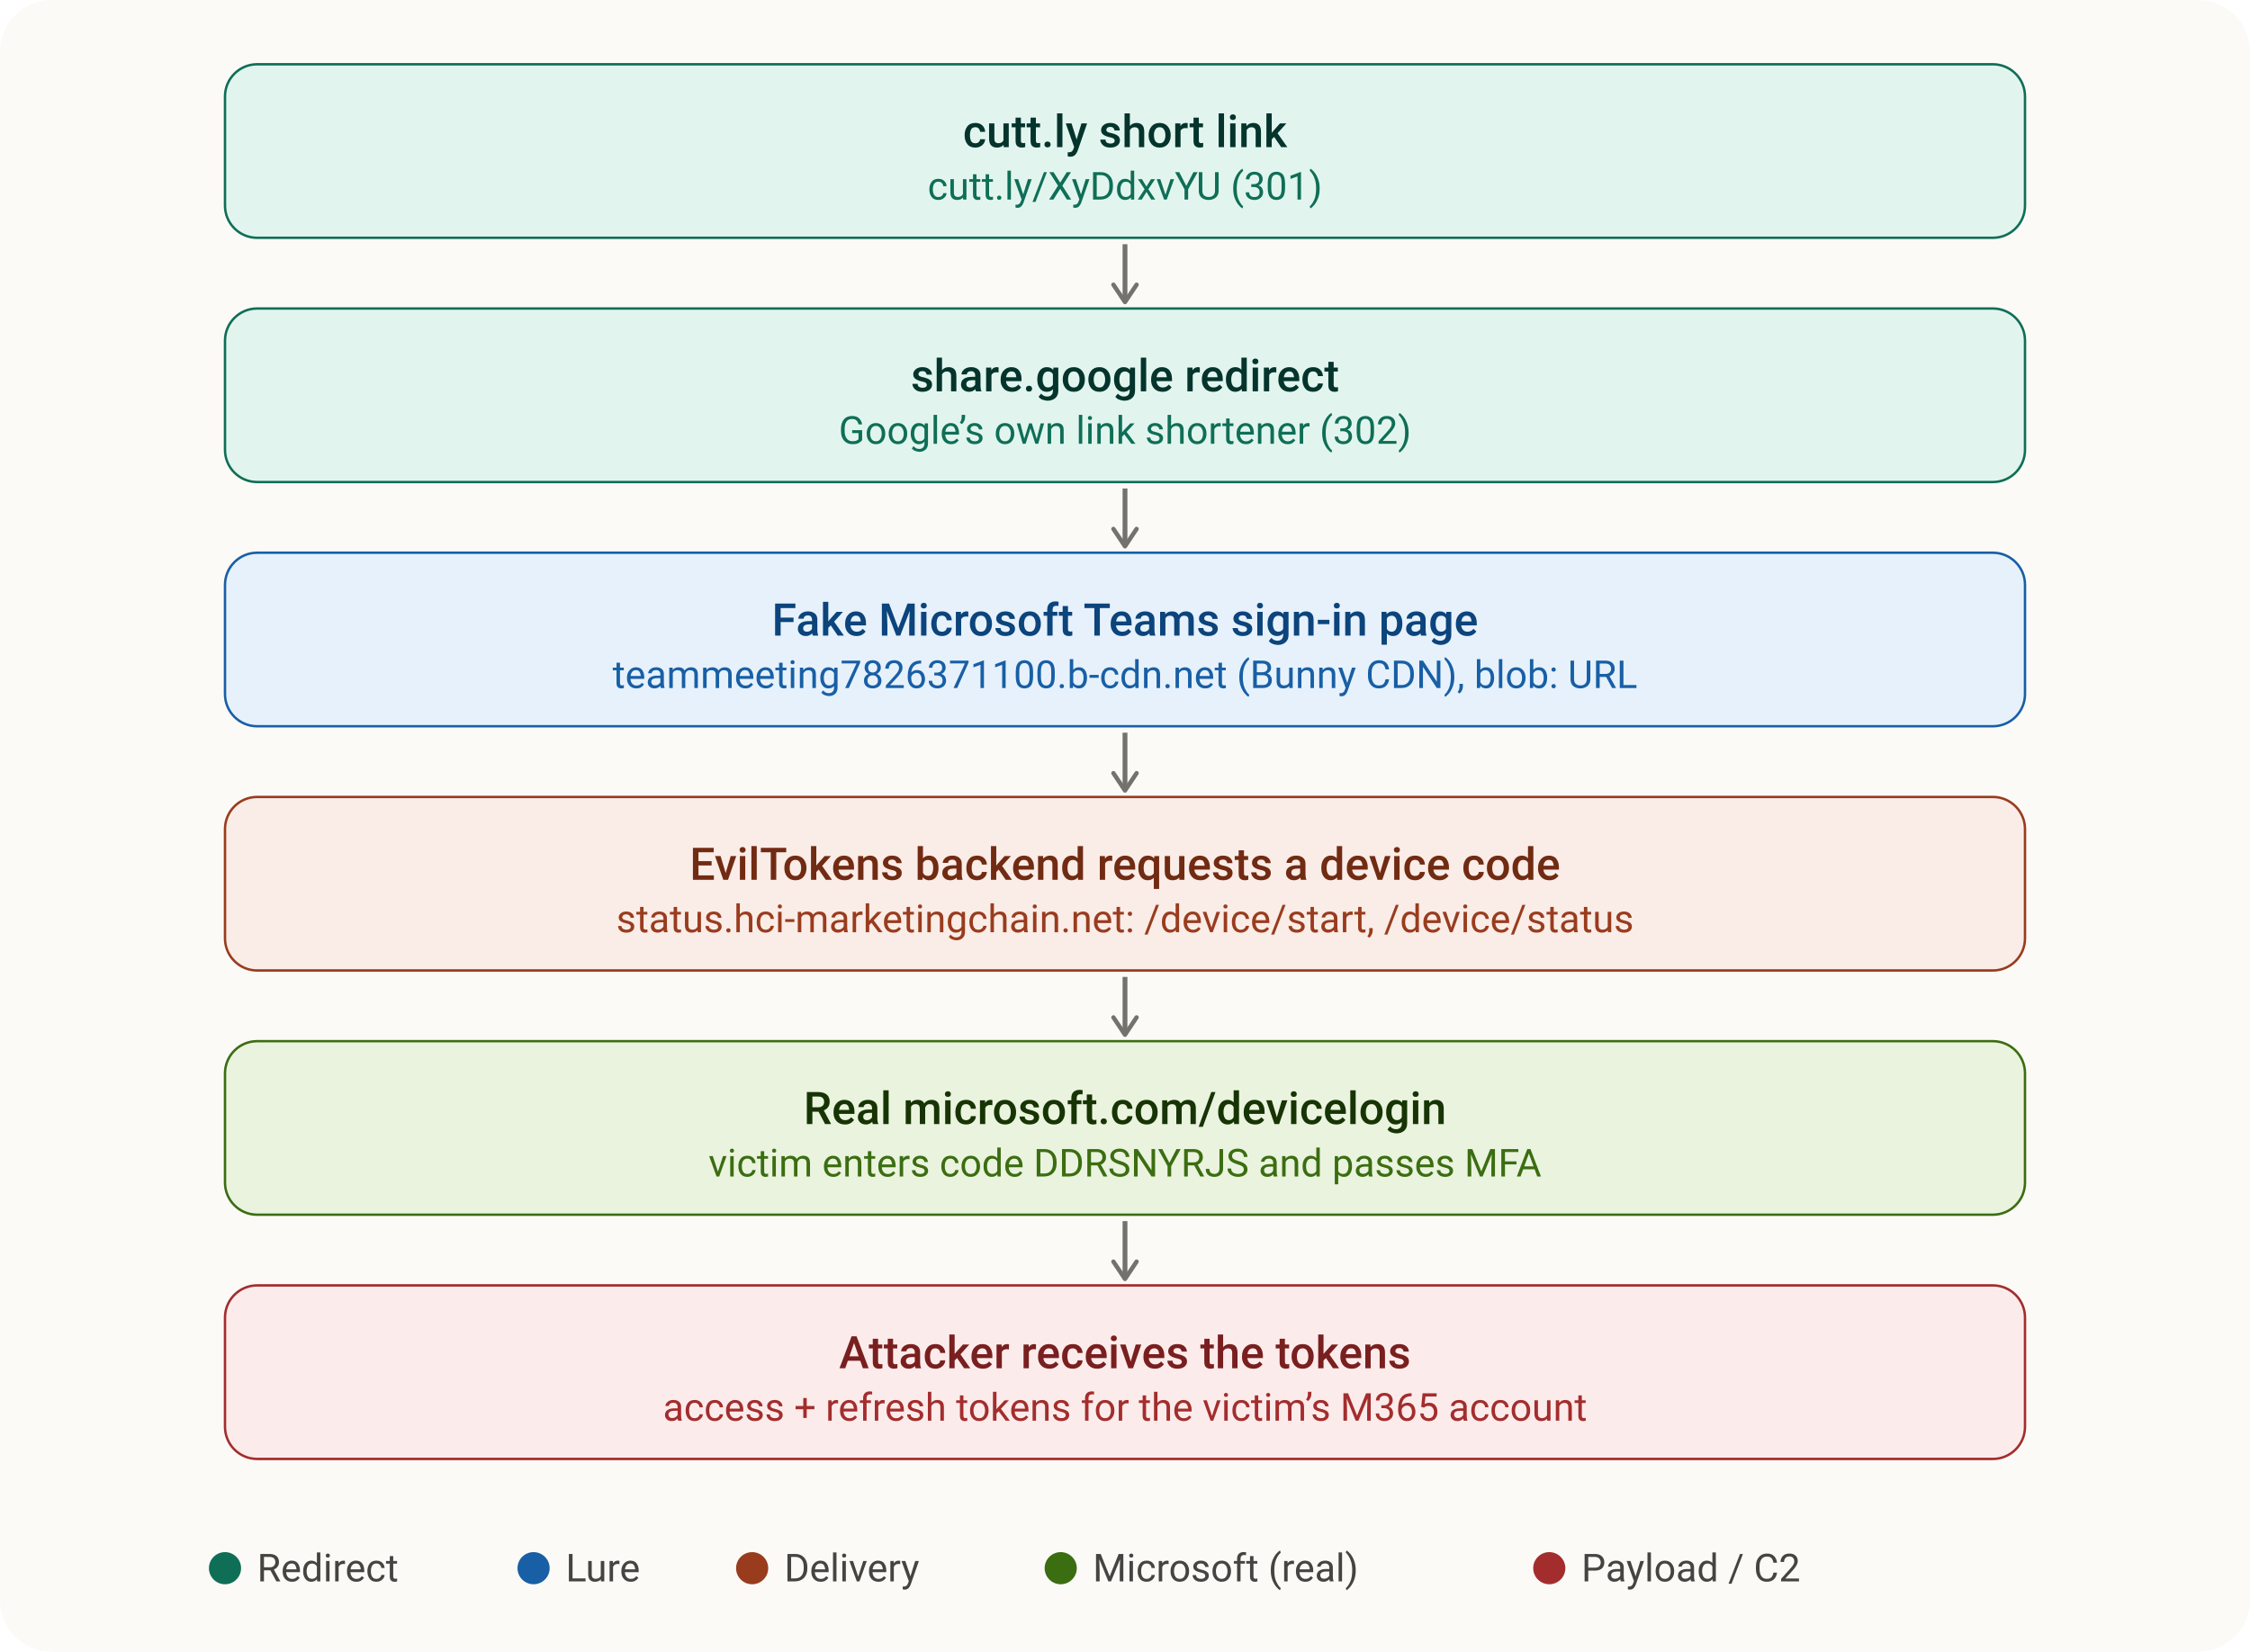
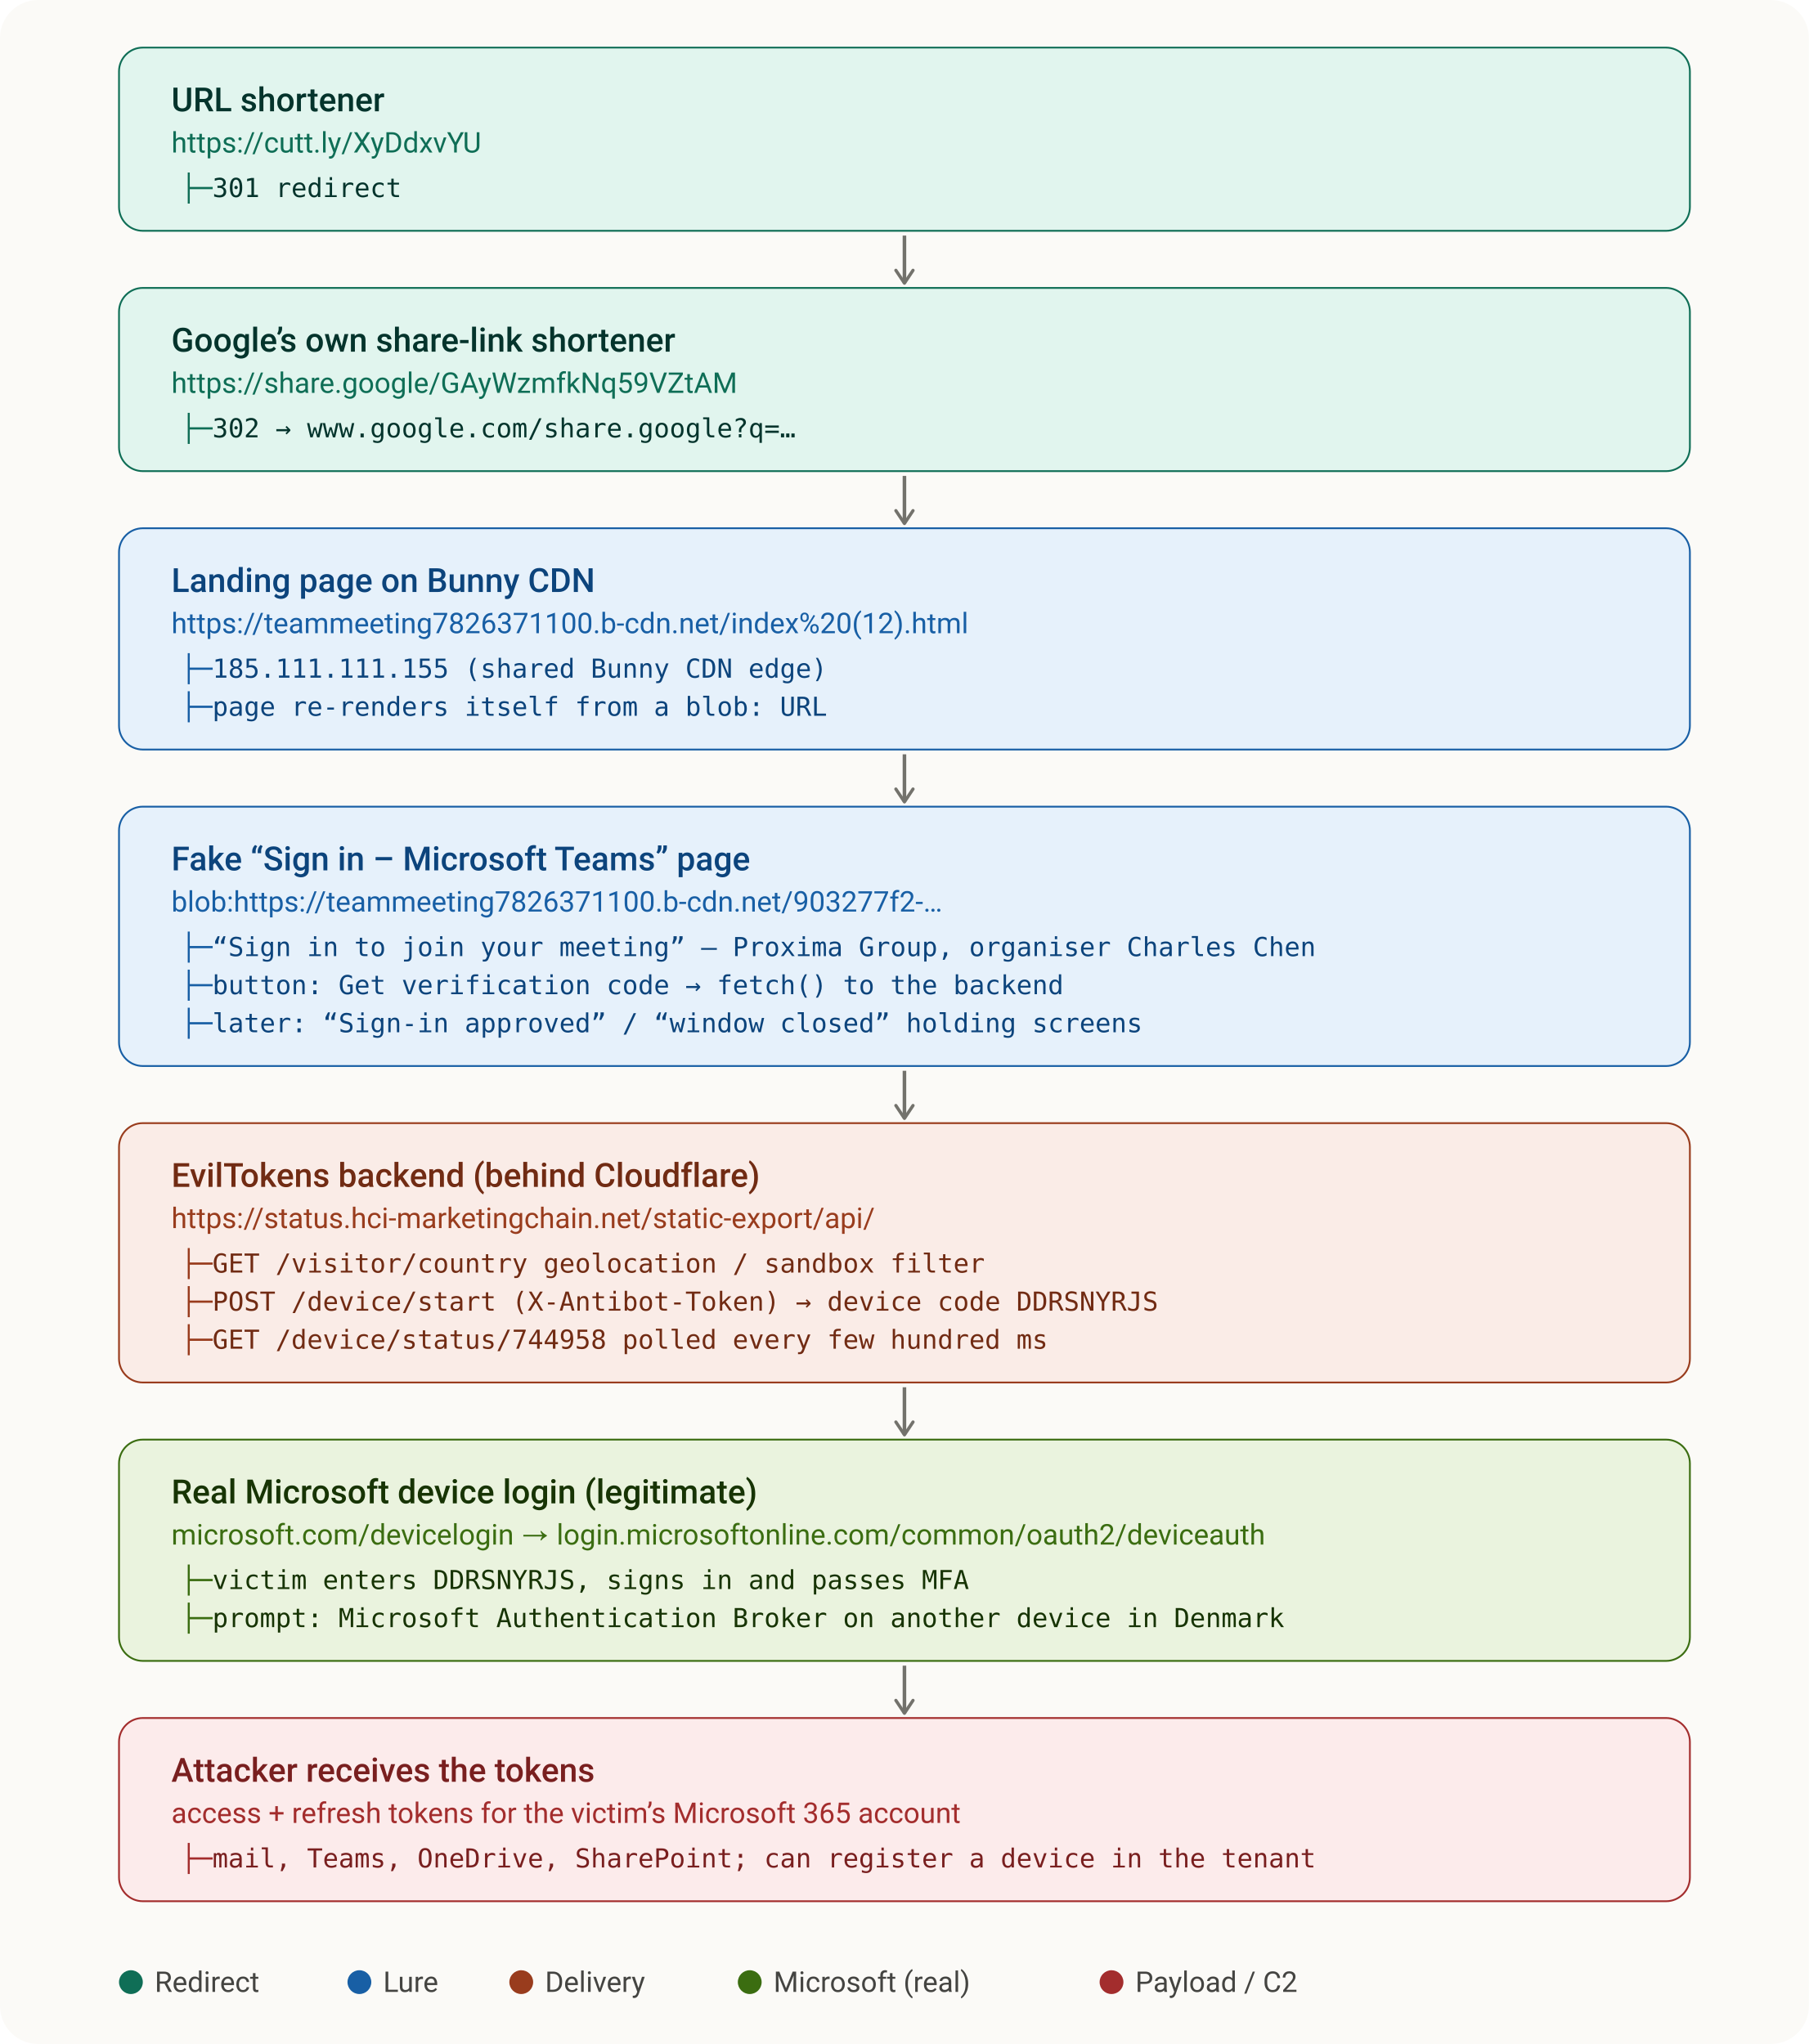
- <svg xmlns="http://www.w3.org/2000/svg" width="100%" viewBox="0 0 700 514" role="img" font-family="-apple-system, Segoe UI, Roboto, Helvetica, Arial, sans-serif">
+ <svg xmlns="http://www.w3.org/2000/svg" width="100%" viewBox="0 0 760 859" role="img" font-family="-apple-system, Segoe UI, Roboto, Helvetica, Arial, sans-serif">
  <defs>
    <marker id="arrow" viewBox="0 0 10 10" refX="8" refY="5" markerWidth="6" markerHeight="6" orient="auto-start-reverse">
      <path d="M2 1L8 5L2 9" fill="none" stroke="context-stroke" stroke-width="1.5" stroke-linecap="round" stroke-linejoin="round" />
    </marker>
  </defs>
-   <rect x="0" y="0" width="700" height="514" rx="16" fill="#FBFAF7" />
-   <line x1="350" y1="76" x2="350" y2="94" stroke="#73726c" stroke-width="1.5" marker-end="url(#arrow)" />
-   <line x1="350" y1="152" x2="350" y2="170" stroke="#73726c" stroke-width="1.5" marker-end="url(#arrow)" />
-   <line x1="350" y1="228" x2="350" y2="246" stroke="#73726c" stroke-width="1.5" marker-end="url(#arrow)" />
-   <line x1="350" y1="304" x2="350" y2="322" stroke="#73726c" stroke-width="1.5" marker-end="url(#arrow)" />
-   <line x1="350" y1="380" x2="350" y2="398" stroke="#73726c" stroke-width="1.5" marker-end="url(#arrow)" />
-   <rect x="70" y="20" width="560" height="54" rx="10" fill="#E1F5EE" stroke="#0F6E56" stroke-width="0.75" />
-   <text x="350" y="41" text-anchor="middle" dominant-baseline="central" font-size="14" font-weight="500" fill="#04342C">cutt.ly short link</text>
-   <text x="350" y="58" text-anchor="middle" dominant-baseline="central" font-size="12" fill="#0F6E56">cutt.ly/XyDdxvYU (301)</text>
-   <rect x="70" y="96" width="560" height="54" rx="10" fill="#E1F5EE" stroke="#0F6E56" stroke-width="0.75" />
-   <text x="350" y="117" text-anchor="middle" dominant-baseline="central" font-size="14" font-weight="500" fill="#04342C">share.google redirect</text>
-   <text x="350" y="134" text-anchor="middle" dominant-baseline="central" font-size="12" fill="#0F6E56">Google’s own link shortener (302)</text>
-   <rect x="70" y="172" width="560" height="54" rx="10" fill="#E6F1FB" stroke="#185FA5" stroke-width="0.75" />
-   <text x="350" y="193" text-anchor="middle" dominant-baseline="central" font-size="14" font-weight="500" fill="#0C447C">Fake Microsoft Teams sign-in page</text>
-   <text x="350" y="210" text-anchor="middle" dominant-baseline="central" font-size="12" fill="#185FA5">teammeeting7826371100.b-cdn.net (Bunny CDN), blob: URL</text>
-   <rect x="70" y="248" width="560" height="54" rx="10" fill="#FAECE7" stroke="#993C1D" stroke-width="0.75" />
-   <text x="350" y="269" text-anchor="middle" dominant-baseline="central" font-size="14" font-weight="500" fill="#712B13">EvilTokens backend requests a device code</text>
-   <text x="350" y="286" text-anchor="middle" dominant-baseline="central" font-size="12" fill="#993C1D">status.hci-marketingchain.net: /device/start, /device/status</text>
-   <rect x="70" y="324" width="560" height="54" rx="10" fill="#EAF3DE" stroke="#3B6D11" stroke-width="0.75" />
-   <text x="350" y="345" text-anchor="middle" dominant-baseline="central" font-size="14" font-weight="500" fill="#173404">Real microsoft.com/devicelogin</text>
-   <text x="350" y="362" text-anchor="middle" dominant-baseline="central" font-size="12" fill="#3B6D11">victim enters code DDRSNYRJS and passes MFA</text>
-   <rect x="70" y="400" width="560" height="54" rx="10" fill="#FCEBEB" stroke="#A32D2D" stroke-width="0.75" />
-   <text x="350" y="421" text-anchor="middle" dominant-baseline="central" font-size="14" font-weight="500" fill="#791F1F">Attacker receives the tokens</text>
-   <text x="350" y="438" text-anchor="middle" dominant-baseline="central" font-size="12" fill="#A32D2D">access + refresh tokens for the victim’s M365 account</text>
-   <circle cx="70" cy="488" r="5" fill="#0F6E56" />
-   <text x="80" y="488" dominant-baseline="central" font-size="12" fill="#444441">Redirect</text>
-   <circle cx="166" cy="488" r="5" fill="#185FA5" />
-   <text x="176" y="488" dominant-baseline="central" font-size="12" fill="#444441">Lure</text>
-   <circle cx="234" cy="488" r="5" fill="#993C1D" />
-   <text x="244" y="488" dominant-baseline="central" font-size="12" fill="#444441">Delivery</text>
-   <circle cx="330" cy="488" r="5" fill="#3B6D11" />
-   <text x="340" y="488" dominant-baseline="central" font-size="12" fill="#444441">Microsoft (real)</text>
-   <circle cx="482" cy="488" r="5" fill="#A32D2D" />
-   <text x="492" y="488" dominant-baseline="central" font-size="12" fill="#444441">Payload / C2</text>
+   <rect x="0" y="0" width="760" height="859" rx="16" fill="#FBFAF7" />
+   <line x1="380" y1="99" x2="380" y2="119" stroke="#73726c" stroke-width="1.5" marker-end="url(#arrow)" />
+   <line x1="380" y1="200" x2="380" y2="220" stroke="#73726c" stroke-width="1.5" marker-end="url(#arrow)" />
+   <line x1="380" y1="317" x2="380" y2="337" stroke="#73726c" stroke-width="1.5" marker-end="url(#arrow)" />
+   <line x1="380" y1="450" x2="380" y2="470" stroke="#73726c" stroke-width="1.5" marker-end="url(#arrow)" />
+   <line x1="380" y1="583" x2="380" y2="603" stroke="#73726c" stroke-width="1.5" marker-end="url(#arrow)" />
+   <line x1="380" y1="700" x2="380" y2="720" stroke="#73726c" stroke-width="1.5" marker-end="url(#arrow)" />
+   <rect x="50" y="20" width="660" height="77" rx="10" fill="#E1F5EE" stroke="#0F6E56" stroke-width="0.75" />
+   <text x="72" y="42" dominant-baseline="central" font-size="14" font-weight="500" fill="#04342C">URL shortener</text>
+   <text x="72" y="60" dominant-baseline="central" font-size="12" fill="#0F6E56">https://cutt.ly/XyDdxvYU</text>
+   <text x="76" y="79" dominant-baseline="central" font-size="11" font-family="ui-monospace, SFMono-Regular, Menlo, Consolas, monospace" fill="#04342C">
+     <tspan fill="#0F6E56">├─ </tspan>301 redirect</text>
+   <rect x="50" y="121" width="660" height="77" rx="10" fill="#E1F5EE" stroke="#0F6E56" stroke-width="0.75" />
+   <text x="72" y="143" dominant-baseline="central" font-size="14" font-weight="500" fill="#04342C">Google’s own share-link shortener</text>
+   <text x="72" y="161" dominant-baseline="central" font-size="12" fill="#0F6E56">https://share.google/GAyWzmfkNq59VZtAM</text>
+   <text x="76" y="180" dominant-baseline="central" font-size="11" font-family="ui-monospace, SFMono-Regular, Menlo, Consolas, monospace" fill="#04342C">
+     <tspan fill="#0F6E56">├─ </tspan>302 → www.google.com/share.google?q=…</text>
+   <rect x="50" y="222" width="660" height="93" rx="10" fill="#E6F1FB" stroke="#185FA5" stroke-width="0.75" />
+   <text x="72" y="244" dominant-baseline="central" font-size="14" font-weight="500" fill="#0C447C">Landing page on Bunny CDN</text>
+   <text x="72" y="262" dominant-baseline="central" font-size="12" fill="#185FA5">https://teammeeting7826371100.b-cdn.net/index%20(12).html</text>
+   <text x="76" y="281" dominant-baseline="central" font-size="11" font-family="ui-monospace, SFMono-Regular, Menlo, Consolas, monospace" fill="#0C447C">
+     <tspan fill="#185FA5">├─ </tspan>185.111.111.155 (shared Bunny CDN edge)</text>
+   <text x="76" y="297" dominant-baseline="central" font-size="11" font-family="ui-monospace, SFMono-Regular, Menlo, Consolas, monospace" fill="#0C447C">
+     <tspan fill="#185FA5">├─ </tspan>page re-renders itself from a blob: URL</text>
+   <rect x="50" y="339" width="660" height="109" rx="10" fill="#E6F1FB" stroke="#185FA5" stroke-width="0.75" />
+   <text x="72" y="361" dominant-baseline="central" font-size="14" font-weight="500" fill="#0C447C">Fake “Sign in – Microsoft Teams” page</text>
+   <text x="72" y="379" dominant-baseline="central" font-size="12" fill="#185FA5">blob:https://teammeeting7826371100.b-cdn.net/903277f2-…</text>
+   <text x="76" y="398" dominant-baseline="central" font-size="11" font-family="ui-monospace, SFMono-Regular, Menlo, Consolas, monospace" fill="#0C447C">
+     <tspan fill="#185FA5">├─ </tspan>“Sign in to join your meeting” — Proxima Group, organiser Charles Chen</text>
+   <text x="76" y="414" dominant-baseline="central" font-size="11" font-family="ui-monospace, SFMono-Regular, Menlo, Consolas, monospace" fill="#0C447C">
+     <tspan fill="#185FA5">├─ </tspan>button: Get verification code → fetch() to the backend</text>
+   <text x="76" y="430" dominant-baseline="central" font-size="11" font-family="ui-monospace, SFMono-Regular, Menlo, Consolas, monospace" fill="#0C447C">
+     <tspan fill="#185FA5">├─ </tspan>later: “Sign-in approved” / “window closed” holding screens</text>
+   <rect x="50" y="472" width="660" height="109" rx="10" fill="#FAECE7" stroke="#993C1D" stroke-width="0.75" />
+   <text x="72" y="494" dominant-baseline="central" font-size="14" font-weight="500" fill="#712B13">EvilTokens backend (behind Cloudflare)</text>
+   <text x="72" y="512" dominant-baseline="central" font-size="12" fill="#993C1D">https://status.hci-marketingchain.net/static-export/api/</text>
+   <text x="76" y="531" dominant-baseline="central" font-size="11" font-family="ui-monospace, SFMono-Regular, Menlo, Consolas, monospace" fill="#712B13">
+     <tspan fill="#993C1D">├─ </tspan>GET  /visitor/country            geolocation / sandbox filter</text>
+   <text x="76" y="547" dominant-baseline="central" font-size="11" font-family="ui-monospace, SFMono-Regular, Menlo, Consolas, monospace" fill="#712B13">
+     <tspan fill="#993C1D">├─ </tspan>POST /device/start  (X-Antibot-Token)  → device code DDRSNYRJS</text>
+   <text x="76" y="563" dominant-baseline="central" font-size="11" font-family="ui-monospace, SFMono-Regular, Menlo, Consolas, monospace" fill="#712B13">
+     <tspan fill="#993C1D">├─ </tspan>GET  /device/status/744958       polled every few hundred ms</text>
+   <rect x="50" y="605" width="660" height="93" rx="10" fill="#EAF3DE" stroke="#3B6D11" stroke-width="0.75" />
+   <text x="72" y="627" dominant-baseline="central" font-size="14" font-weight="500" fill="#173404">Real Microsoft device login (legitimate)</text>
+   <text x="72" y="645" dominant-baseline="central" font-size="12" fill="#3B6D11">microsoft.com/devicelogin → login.microsoftonline.com/common/oauth2/deviceauth</text>
+   <text x="76" y="664" dominant-baseline="central" font-size="11" font-family="ui-monospace, SFMono-Regular, Menlo, Consolas, monospace" fill="#173404">
+     <tspan fill="#3B6D11">├─ </tspan>victim enters DDRSNYRJS, signs in and passes MFA</text>
+   <text x="76" y="680" dominant-baseline="central" font-size="11" font-family="ui-monospace, SFMono-Regular, Menlo, Consolas, monospace" fill="#173404">
+     <tspan fill="#3B6D11">├─ </tspan>prompt: Microsoft Authentication Broker on another device in Denmark</text>
+   <rect x="50" y="722" width="660" height="77" rx="10" fill="#FCEBEB" stroke="#A32D2D" stroke-width="0.75" />
+   <text x="72" y="744" dominant-baseline="central" font-size="14" font-weight="500" fill="#791F1F">Attacker receives the tokens</text>
+   <text x="72" y="762" dominant-baseline="central" font-size="12" fill="#A32D2D">access + refresh tokens for the victim’s Microsoft 365 account</text>
+   <text x="76" y="781" dominant-baseline="central" font-size="11" font-family="ui-monospace, SFMono-Regular, Menlo, Consolas, monospace" fill="#791F1F">
+     <tspan fill="#A32D2D">├─ </tspan>mail, Teams, OneDrive, SharePoint; can register a device in the tenant</text>
+   <circle cx="55" cy="833" r="5" fill="#0F6E56" />
+   <text x="65" y="833" dominant-baseline="central" font-size="12" fill="#444441">Redirect</text>
+   <circle cx="151" cy="833" r="5" fill="#185FA5" />
+   <text x="161" y="833" dominant-baseline="central" font-size="12" fill="#444441">Lure</text>
+   <circle cx="219" cy="833" r="5" fill="#993C1D" />
+   <text x="229" y="833" dominant-baseline="central" font-size="12" fill="#444441">Delivery</text>
+   <circle cx="315" cy="833" r="5" fill="#3B6D11" />
+   <text x="325" y="833" dominant-baseline="central" font-size="12" fill="#444441">Microsoft (real)</text>
+   <circle cx="467" cy="833" r="5" fill="#A32D2D" />
+   <text x="477" y="833" dominant-baseline="central" font-size="12" fill="#444441">Payload / C2</text>
</svg>
